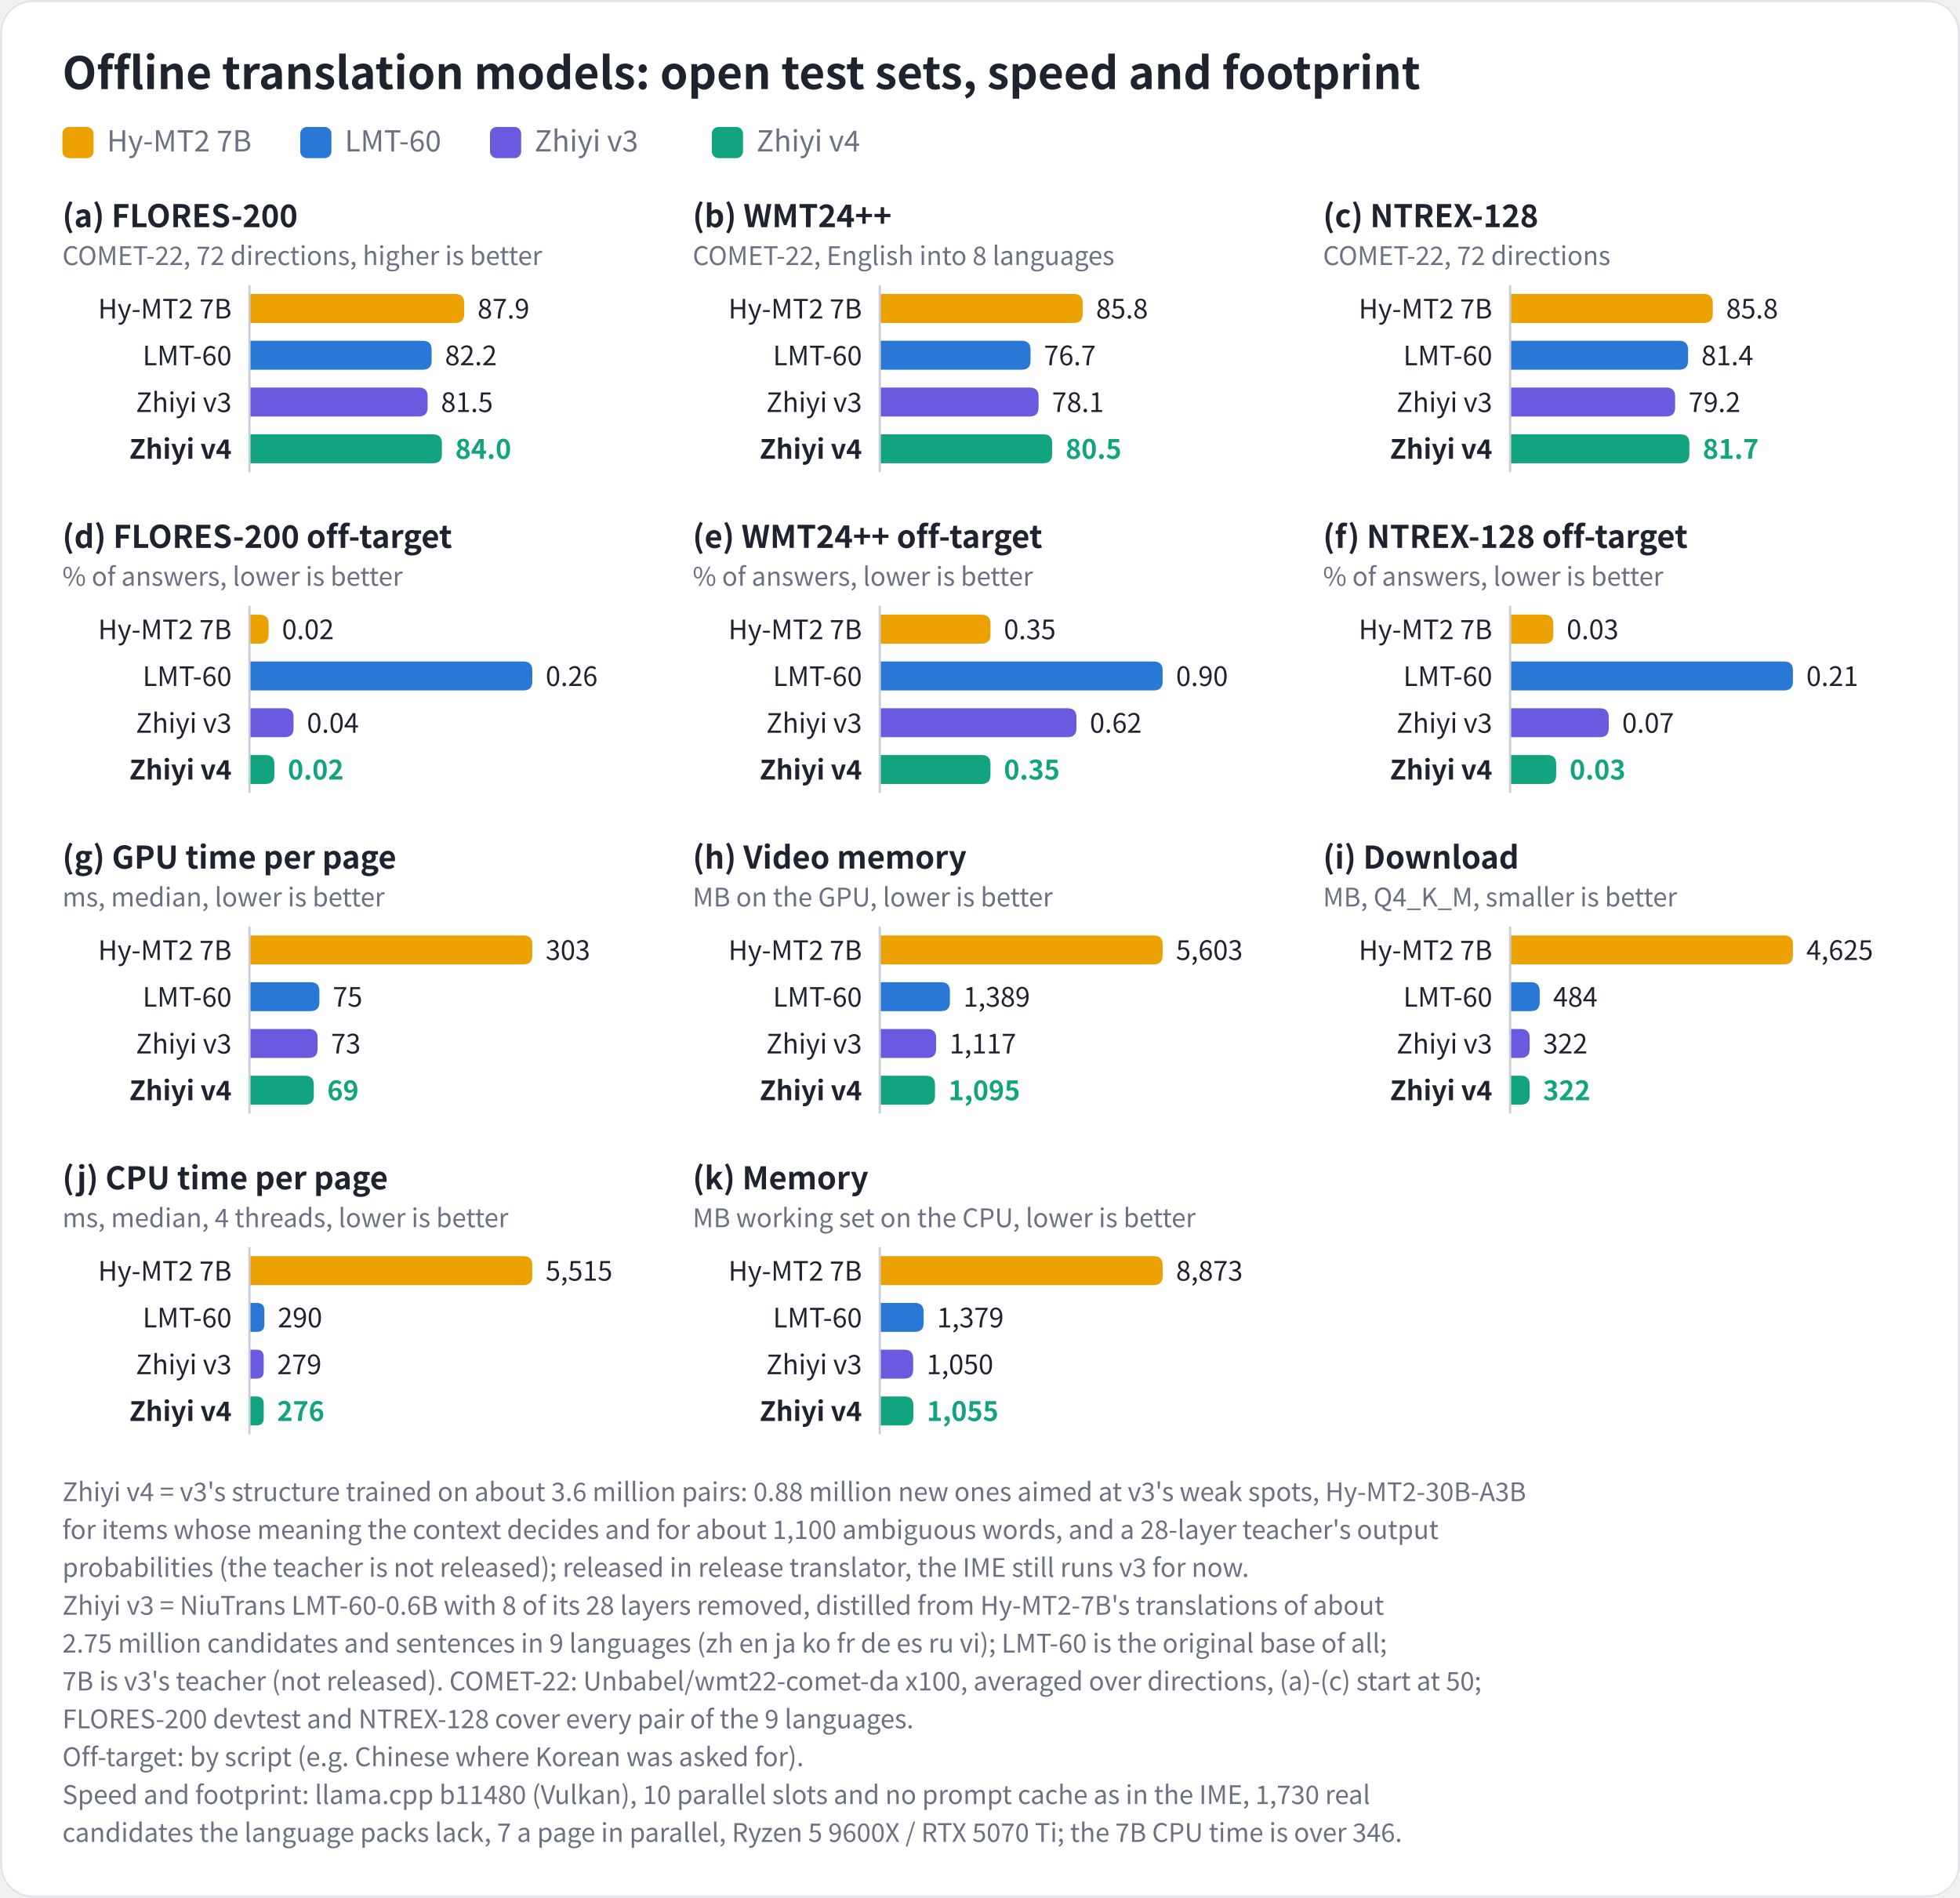
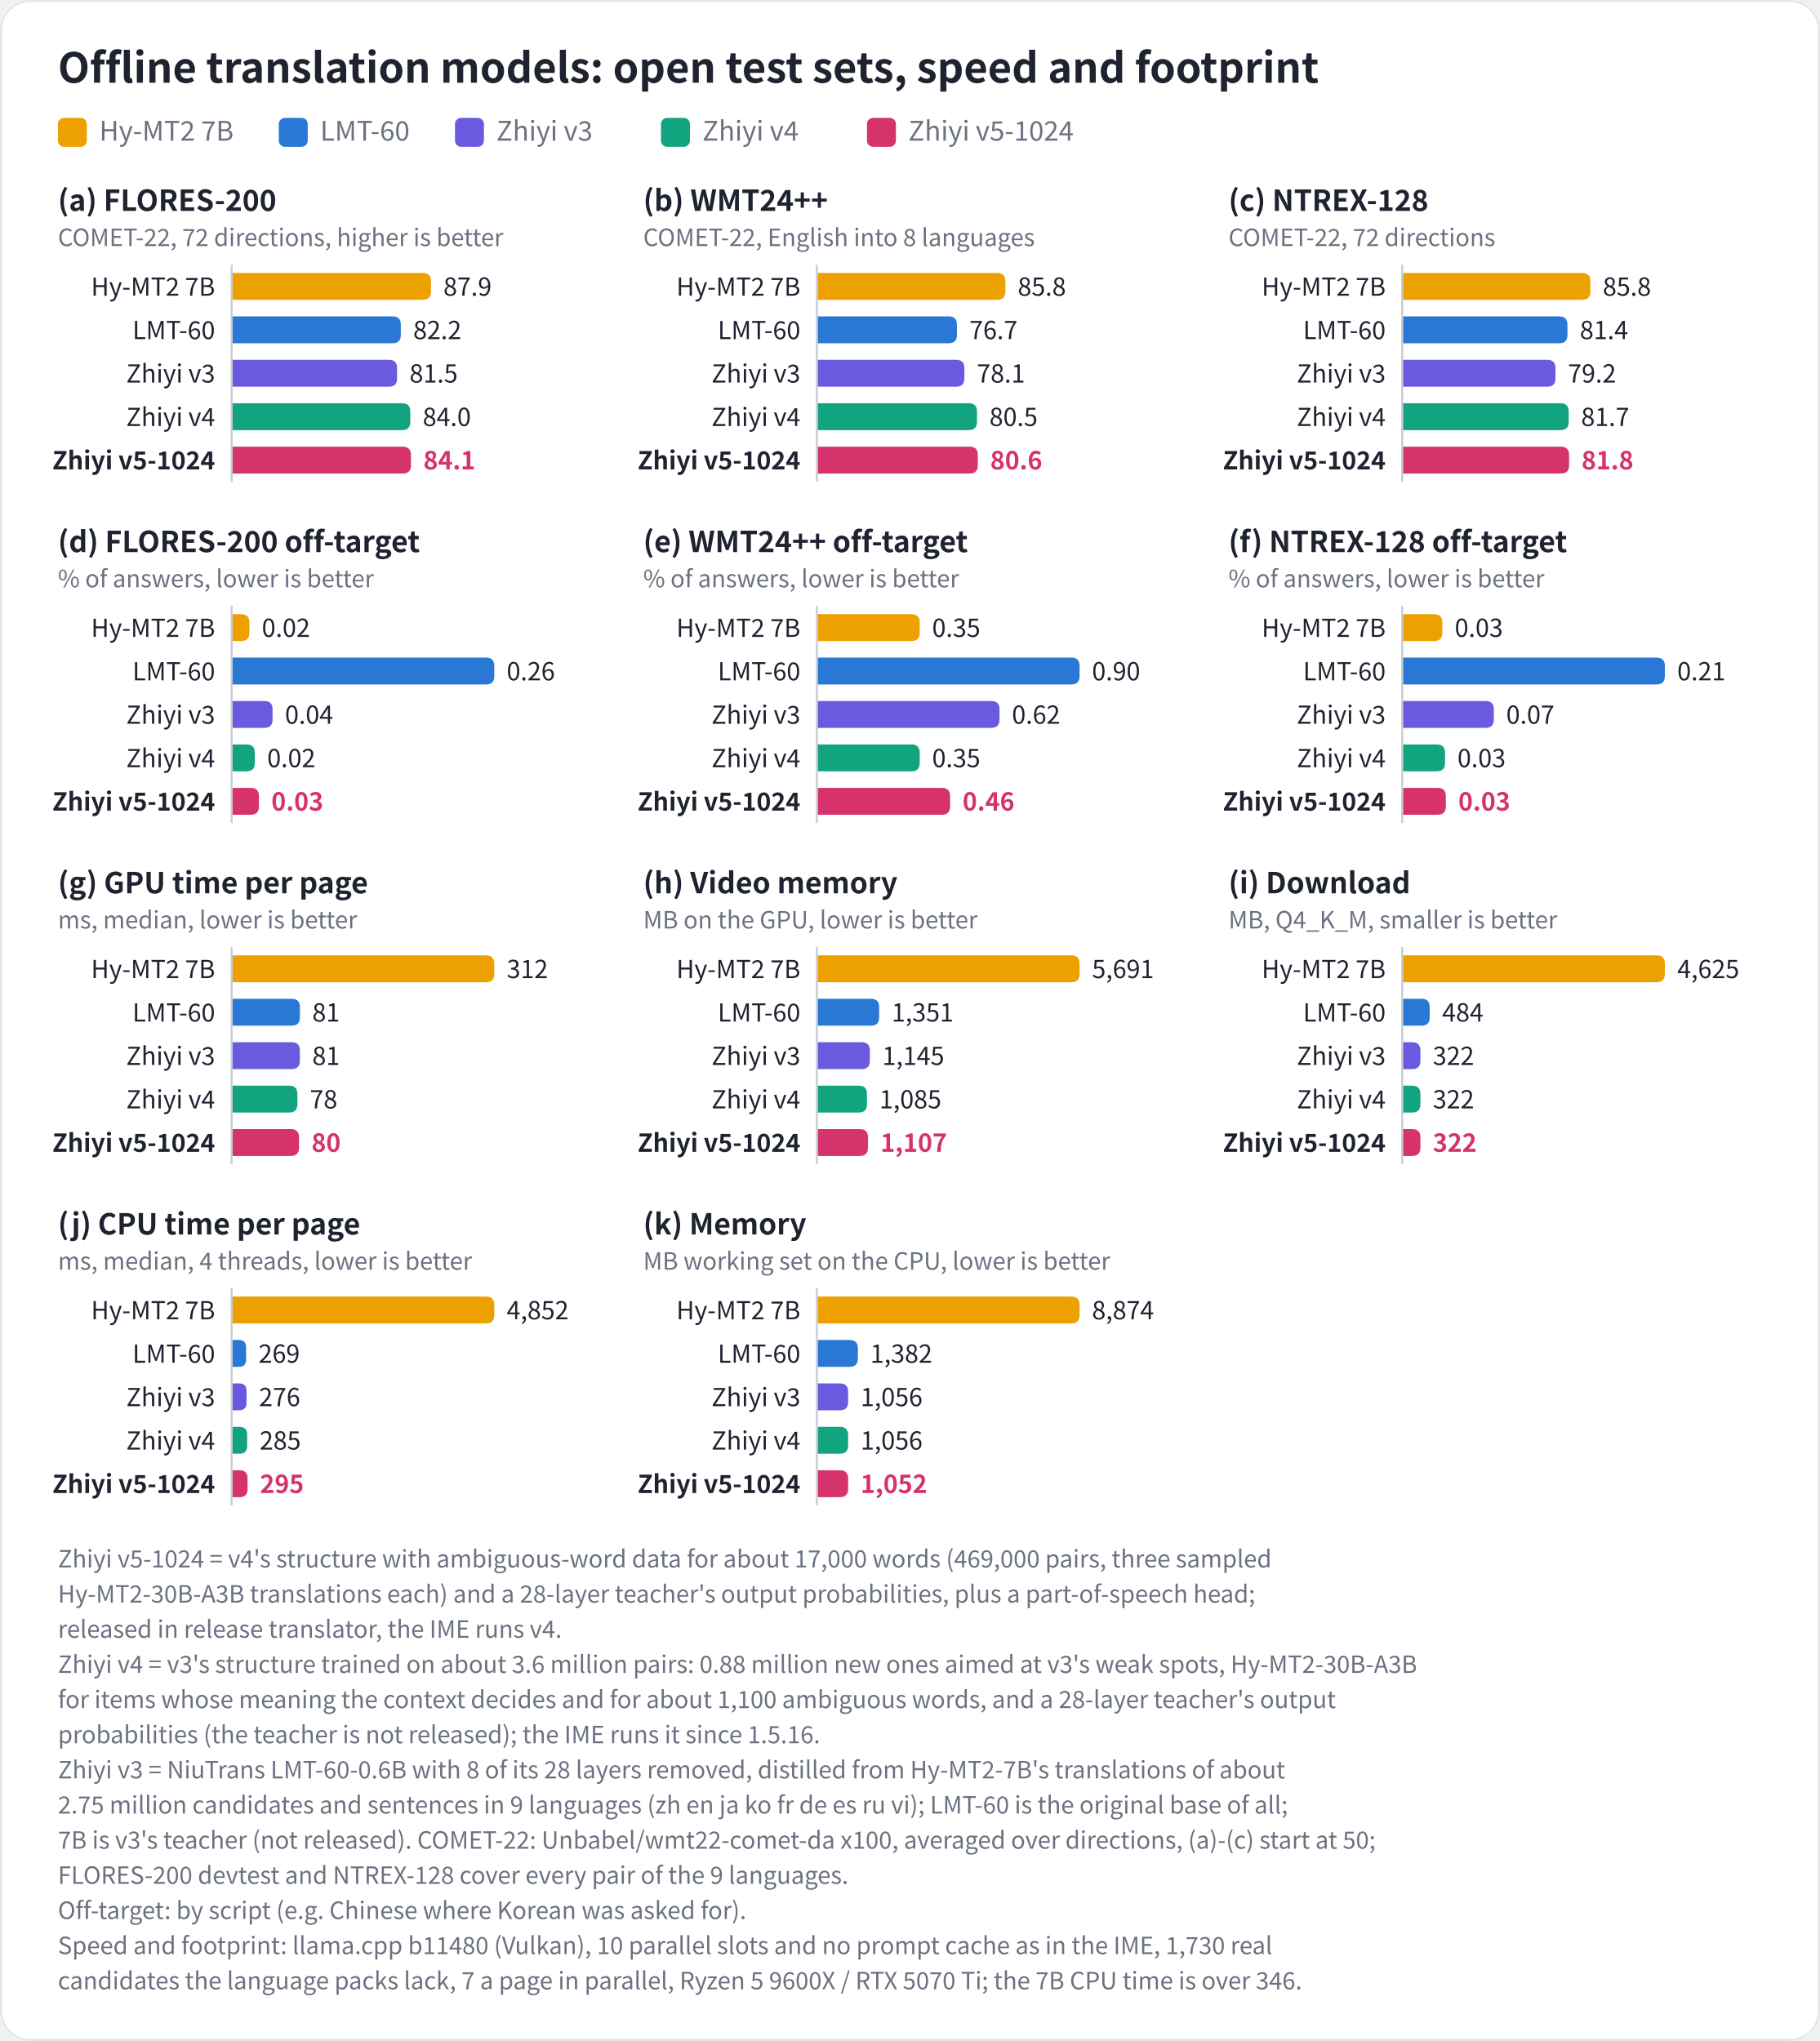
- <svg xmlns="http://www.w3.org/2000/svg" width="880" height="852" viewBox="0 0 880 852" font-family="'Microsoft YaHei','PingFang SC','Noto Sans CJK SC','Segoe UI',sans-serif">
-   <rect width="880" height="852" rx="14" fill="#FFFFFF" />
-   <rect x="0.5" y="0.5" width="879" height="851" rx="14" fill="none" stroke="#E3E5EB" />
+ <svg xmlns="http://www.w3.org/2000/svg" width="880" height="987" viewBox="0 0 880 987" font-family="'Microsoft YaHei','PingFang SC','Noto Sans CJK SC','Segoe UI',sans-serif">
+   <rect width="880" height="987" rx="14" fill="#FFFFFF" />
+   <rect x="0.5" y="0.5" width="879" height="986" rx="14" fill="none" stroke="#E3E5EB" />
  <text x="28" y="40" font-size="20" font-weight="700" fill="#1F2330">Offline translation models: open test sets, speed and footprint</text>
  <rect x="28" y="57" width="14" height="14" rx="3" fill="#EDA100" />
  <text x="48" y="68" font-size="13" fill="#6B7180">Hy-MT2 7B</text>
  <rect x="134.8" y="57" width="14" height="14" rx="3" fill="#2A78D6" />
  <text x="154.8" y="68" font-size="13" fill="#6B7180">LMT-60</text>
  <rect x="220.0" y="57" width="14" height="14" rx="3" fill="#6A5AE0" />
  <text x="240.0" y="68" font-size="13" fill="#6B7180">Zhiyi v3</text>
  <rect x="319.6" y="57" width="14" height="14" rx="3" fill="#12A37F" />
  <text x="339.6" y="68" font-size="13" fill="#6B7180">Zhiyi v4</text>
+   <rect x="419.2" y="57" width="14" height="14" rx="3" fill="#D6336C" />
+   <text x="439.2" y="68" font-size="13" fill="#6B7180">Zhiyi v5-1024</text>
  <text x="28" y="102" font-size="14" font-weight="700" fill="#1F2330">(a) FLORES-200</text>
  <text x="28" y="119" font-size="11.5" fill="#6B7180">COMET-22, 72 directions, higher is better</text>
  <text x="104" y="143" font-size="12" text-anchor="end" font-weight="400" fill="#1F2330">Hy-MT2 7B</text>
  <path d="M112,132 H204.4 Q208.4,132 208.4,136.0 V141.0 Q208.4,145 204.4,145 H112 Z" fill="#EDA100" />
  <text x="214.4" y="143" font-size="12" font-weight="400" fill="#1F2330">87.9</text>
  <text x="104" y="164" font-size="12" text-anchor="end" font-weight="400" fill="#1F2330">LMT-60</text>
  <path d="M112,153 H189.8 Q193.8,153 193.8,157.0 V162.0 Q193.8,166 189.8,166 H112 Z" fill="#2A78D6" />
  <text x="199.8" y="164" font-size="12" font-weight="400" fill="#1F2330">82.2</text>
  <text x="104" y="185" font-size="12" text-anchor="end" font-weight="400" fill="#1F2330">Zhiyi v3</text>
  <path d="M112,174 H188.0 Q192.0,174 192.0,178.0 V183.0 Q192.0,187 188.0,187 H112 Z" fill="#6A5AE0" />
  <text x="198.0" y="185" font-size="12" font-weight="400" fill="#1F2330">81.5</text>
-   <text x="104" y="206" font-size="12" text-anchor="end" font-weight="700" fill="#1F2330">Zhiyi v4</text>
+   <text x="104" y="206" font-size="12" text-anchor="end" font-weight="400" fill="#1F2330">Zhiyi v4</text>
  <path d="M112,195 H194.4 Q198.4,195 198.4,199.0 V204.0 Q198.4,208 194.4,208 H112 Z" fill="#12A37F" />
-   <text x="204.4" y="206" font-size="12" font-weight="700" fill="#12A37F">84.0</text>
-   <line x1="112" y1="128" x2="112" y2="212" stroke="#C9CDD6" />
+   <text x="204.4" y="206" font-size="12" font-weight="400" fill="#1F2330">84.0</text>
+   <text x="104" y="227" font-size="12" text-anchor="end" font-weight="700" fill="#1F2330">Zhiyi v5-1024</text>
+   <path d="M112,216 H194.7 Q198.7,216 198.7,220.0 V225.0 Q198.7,229 194.7,229 H112 Z" fill="#D6336C" />
+   <text x="204.7" y="227" font-size="12" font-weight="700" fill="#D6336C">84.1</text>
+   <line x1="112" y1="128" x2="112" y2="233" stroke="#C9CDD6" />
  <text x="311" y="102" font-size="14" font-weight="700" fill="#1F2330">(b) WMT24++</text>
  <text x="311" y="119" font-size="11.5" fill="#6B7180">COMET-22, English into 8 languages</text>
  <text x="387" y="143" font-size="12" text-anchor="end" font-weight="400" fill="#1F2330">Hy-MT2 7B</text>
  <path d="M395,132 H482.1 Q486.1,132 486.1,136.0 V141.0 Q486.1,145 482.1,145 H395 Z" fill="#EDA100" />
  <text x="492.1" y="143" font-size="12" font-weight="400" fill="#1F2330">85.8</text>
  <text x="387" y="164" font-size="12" text-anchor="end" font-weight="400" fill="#1F2330">LMT-60</text>
  <path d="M395,153 H458.7 Q462.7,153 462.7,157.0 V162.0 Q462.7,166 458.7,166 H395 Z" fill="#2A78D6" />
  <text x="468.7" y="164" font-size="12" font-weight="400" fill="#1F2330">76.7</text>
  <text x="387" y="185" font-size="12" text-anchor="end" font-weight="400" fill="#1F2330">Zhiyi v3</text>
  <path d="M395,174 H462.3 Q466.3,174 466.3,178.0 V183.0 Q466.3,187 462.3,187 H395 Z" fill="#6A5AE0" />
  <text x="472.3" y="185" font-size="12" font-weight="400" fill="#1F2330">78.1</text>
-   <text x="387" y="206" font-size="12" text-anchor="end" font-weight="700" fill="#1F2330">Zhiyi v4</text>
+   <text x="387" y="206" font-size="12" text-anchor="end" font-weight="400" fill="#1F2330">Zhiyi v4</text>
  <path d="M395,195 H468.4 Q472.4,195 472.4,199.0 V204.0 Q472.4,208 468.4,208 H395 Z" fill="#12A37F" />
-   <text x="478.4" y="206" font-size="12" font-weight="700" fill="#12A37F">80.5</text>
-   <line x1="395" y1="128" x2="395" y2="212" stroke="#C9CDD6" />
+   <text x="478.4" y="206" font-size="12" font-weight="400" fill="#1F2330">80.5</text>
+   <text x="387" y="227" font-size="12" text-anchor="end" font-weight="700" fill="#1F2330">Zhiyi v5-1024</text>
+   <path d="M395,216 H468.8 Q472.8,216 472.8,220.0 V225.0 Q472.8,229 468.8,229 H395 Z" fill="#D6336C" />
+   <text x="478.8" y="227" font-size="12" font-weight="700" fill="#D6336C">80.6</text>
+   <line x1="395" y1="128" x2="395" y2="233" stroke="#C9CDD6" />
  <text x="594" y="102" font-size="14" font-weight="700" fill="#1F2330">(c) NTREX-128</text>
  <text x="594" y="119" font-size="11.5" fill="#6B7180">COMET-22, 72 directions</text>
  <text x="670" y="143" font-size="12" text-anchor="end" font-weight="400" fill="#1F2330">Hy-MT2 7B</text>
  <path d="M678,132 H765.0 Q769.0,132 769.0,136.0 V141.0 Q769.0,145 765.0,145 H678 Z" fill="#EDA100" />
  <text x="775.0" y="143" font-size="12" font-weight="400" fill="#1F2330">85.8</text>
  <text x="670" y="164" font-size="12" text-anchor="end" font-weight="400" fill="#1F2330">LMT-60</text>
  <path d="M678,153 H753.9 Q757.9,153 757.9,157.0 V162.0 Q757.9,166 753.9,166 H678 Z" fill="#2A78D6" />
  <text x="763.9" y="164" font-size="12" font-weight="400" fill="#1F2330">81.4</text>
  <text x="670" y="185" font-size="12" text-anchor="end" font-weight="400" fill="#1F2330">Zhiyi v3</text>
  <path d="M678,174 H748.1 Q752.1,174 752.1,178.0 V183.0 Q752.1,187 748.1,187 H678 Z" fill="#6A5AE0" />
  <text x="758.1" y="185" font-size="12" font-weight="400" fill="#1F2330">79.2</text>
-   <text x="670" y="206" font-size="12" text-anchor="end" font-weight="700" fill="#1F2330">Zhiyi v4</text>
+   <text x="670" y="206" font-size="12" text-anchor="end" font-weight="400" fill="#1F2330">Zhiyi v4</text>
  <path d="M678,195 H754.5 Q758.5,195 758.5,199.0 V204.0 Q758.5,208 754.5,208 H678 Z" fill="#12A37F" />
-   <text x="764.5" y="206" font-size="12" font-weight="700" fill="#12A37F">81.7</text>
-   <line x1="678" y1="128" x2="678" y2="212" stroke="#C9CDD6" />
-   <text x="28" y="246" font-size="14" font-weight="700" fill="#1F2330">(d) FLORES-200 off-target</text>
-   <text x="28" y="263" font-size="11.5" fill="#6B7180">% of answers, lower is better</text>
-   <text x="104" y="287" font-size="12" text-anchor="end" font-weight="400" fill="#1F2330">Hy-MT2 7B</text>
-   <path d="M112,276 H116.6 Q120.6,276 120.6,280.0 V285.0 Q120.6,289 116.6,289 H112 Z" fill="#EDA100" />
-   <text x="126.6" y="287" font-size="12" font-weight="400" fill="#1F2330">0.02</text>
-   <text x="104" y="308" font-size="12" text-anchor="end" font-weight="400" fill="#1F2330">LMT-60</text>
-   <path d="M112,297 H235.0 Q239.0,297 239.0,301.0 V306.0 Q239.0,310 235.0,310 H112 Z" fill="#2A78D6" />
-   <text x="245.0" y="308" font-size="12" font-weight="400" fill="#1F2330">0.26</text>
-   <text x="104" y="329" font-size="12" text-anchor="end" font-weight="400" fill="#1F2330">Zhiyi v3</text>
-   <path d="M112,318 H127.8 Q131.8,318 131.8,322.0 V327.0 Q131.8,331 127.8,331 H112 Z" fill="#6A5AE0" />
-   <text x="137.8" y="329" font-size="12" font-weight="400" fill="#1F2330">0.04</text>
-   <text x="104" y="350" font-size="12" text-anchor="end" font-weight="700" fill="#1F2330">Zhiyi v4</text>
-   <path d="M112,339 H119.2 Q123.2,339 123.2,343.0 V348.0 Q123.2,352 119.2,352 H112 Z" fill="#12A37F" />
-   <text x="129.2" y="350" font-size="12" font-weight="700" fill="#12A37F">0.02</text>
-   <line x1="112" y1="272" x2="112" y2="356" stroke="#C9CDD6" />
-   <text x="311" y="246" font-size="14" font-weight="700" fill="#1F2330">(e) WMT24++ off-target</text>
-   <text x="311" y="263" font-size="11.5" fill="#6B7180">% of answers, lower is better</text>
-   <text x="387" y="287" font-size="12" text-anchor="end" font-weight="400" fill="#1F2330">Hy-MT2 7B</text>
-   <path d="M395,276 H440.7 Q444.7,276 444.7,280.0 V285.0 Q444.7,289 440.7,289 H395 Z" fill="#EDA100" />
-   <text x="450.7" y="287" font-size="12" font-weight="400" fill="#1F2330">0.35</text>
-   <text x="387" y="308" font-size="12" text-anchor="end" font-weight="400" fill="#1F2330">LMT-60</text>
-   <path d="M395,297 H518.0 Q522.0,297 522.0,301.0 V306.0 Q522.0,310 518.0,310 H395 Z" fill="#2A78D6" />
-   <text x="528.0" y="308" font-size="12" font-weight="400" fill="#1F2330">0.90</text>
-   <text x="387" y="329" font-size="12" text-anchor="end" font-weight="400" fill="#1F2330">Zhiyi v3</text>
-   <path d="M395,318 H479.3 Q483.3,318 483.3,322.0 V327.0 Q483.3,331 479.3,331 H395 Z" fill="#6A5AE0" />
-   <text x="489.3" y="329" font-size="12" font-weight="400" fill="#1F2330">0.62</text>
-   <text x="387" y="350" font-size="12" text-anchor="end" font-weight="700" fill="#1F2330">Zhiyi v4</text>
-   <path d="M395,339 H440.7 Q444.7,339 444.7,343.0 V348.0 Q444.7,352 440.7,352 H395 Z" fill="#12A37F" />
-   <text x="450.7" y="350" font-size="12" font-weight="700" fill="#12A37F">0.35</text>
-   <line x1="395" y1="272" x2="395" y2="356" stroke="#C9CDD6" />
-   <text x="594" y="246" font-size="14" font-weight="700" fill="#1F2330">(f) NTREX-128 off-target</text>
-   <text x="594" y="263" font-size="11.5" fill="#6B7180">% of answers, lower is better</text>
-   <text x="670" y="287" font-size="12" text-anchor="end" font-weight="400" fill="#1F2330">Hy-MT2 7B</text>
-   <path d="M678,276 H693.4 Q697.4,276 697.4,280.0 V285.0 Q697.4,289 693.4,289 H678 Z" fill="#EDA100" />
-   <text x="703.4" y="287" font-size="12" font-weight="400" fill="#1F2330">0.03</text>
-   <text x="670" y="308" font-size="12" text-anchor="end" font-weight="400" fill="#1F2330">LMT-60</text>
-   <path d="M678,297 H801.0 Q805.0,297 805.0,301.0 V306.0 Q805.0,310 801.0,310 H678 Z" fill="#2A78D6" />
-   <text x="811.0" y="308" font-size="12" font-weight="400" fill="#1F2330">0.21</text>
-   <text x="670" y="329" font-size="12" text-anchor="end" font-weight="400" fill="#1F2330">Zhiyi v3</text>
-   <path d="M678,318 H718.3 Q722.3,318 722.3,322.0 V327.0 Q722.3,331 718.3,331 H678 Z" fill="#6A5AE0" />
-   <text x="728.3" y="329" font-size="12" font-weight="400" fill="#1F2330">0.07</text>
-   <text x="670" y="350" font-size="12" text-anchor="end" font-weight="700" fill="#1F2330">Zhiyi v4</text>
-   <path d="M678,339 H694.7 Q698.7,339 698.7,343.0 V348.0 Q698.7,352 694.7,352 H678 Z" fill="#12A37F" />
-   <text x="704.7" y="350" font-size="12" font-weight="700" fill="#12A37F">0.03</text>
-   <line x1="678" y1="272" x2="678" y2="356" stroke="#C9CDD6" />
-   <text x="28" y="390" font-size="14" font-weight="700" fill="#1F2330">(g) GPU time per page</text>
-   <text x="28" y="407" font-size="11.5" fill="#6B7180">ms, median, lower is better</text>
-   <text x="104" y="431" font-size="12" text-anchor="end" font-weight="400" fill="#1F2330">Hy-MT2 7B</text>
-   <path d="M112,420 H235.0 Q239.0,420 239.0,424.0 V429.0 Q239.0,433 235.0,433 H112 Z" fill="#EDA100" />
-   <text x="245.0" y="431" font-size="12" font-weight="400" fill="#1F2330">303</text>
-   <text x="104" y="452" font-size="12" text-anchor="end" font-weight="400" fill="#1F2330">LMT-60</text>
-   <path d="M112,441 H139.4 Q143.4,441 143.4,445.0 V450.0 Q143.4,454 139.4,454 H112 Z" fill="#2A78D6" />
-   <text x="149.4" y="452" font-size="12" font-weight="400" fill="#1F2330">75</text>
-   <text x="104" y="473" font-size="12" text-anchor="end" font-weight="400" fill="#1F2330">Zhiyi v3</text>
-   <path d="M112,462 H138.6 Q142.6,462 142.6,466.0 V471.0 Q142.6,475 138.6,475 H112 Z" fill="#6A5AE0" />
-   <text x="148.6" y="473" font-size="12" font-weight="400" fill="#1F2330">73</text>
-   <text x="104" y="494" font-size="12" text-anchor="end" font-weight="700" fill="#1F2330">Zhiyi v4</text>
-   <path d="M112,483 H136.9 Q140.9,483 140.9,487.0 V492.0 Q140.9,496 136.9,496 H112 Z" fill="#12A37F" />
-   <text x="146.9" y="494" font-size="12" font-weight="700" fill="#12A37F">69</text>
-   <line x1="112" y1="416" x2="112" y2="500" stroke="#C9CDD6" />
-   <text x="311" y="390" font-size="14" font-weight="700" fill="#1F2330">(h) Video memory</text>
-   <text x="311" y="407" font-size="11.5" fill="#6B7180">MB on the GPU, lower is better</text>
-   <text x="387" y="431" font-size="12" text-anchor="end" font-weight="400" fill="#1F2330">Hy-MT2 7B</text>
-   <path d="M395,420 H518.0 Q522.0,420 522.0,424.0 V429.0 Q522.0,433 518.0,433 H395 Z" fill="#EDA100" />
-   <text x="528.0" y="431" font-size="12" font-weight="400" fill="#1F2330">5,603</text>
-   <text x="387" y="452" font-size="12" text-anchor="end" font-weight="400" fill="#1F2330">LMT-60</text>
-   <path d="M395,441 H422.5 Q426.5,441 426.5,445.0 V450.0 Q426.5,454 422.5,454 H395 Z" fill="#2A78D6" />
-   <text x="432.5" y="452" font-size="12" font-weight="400" fill="#1F2330">1,389</text>
-   <text x="387" y="473" font-size="12" text-anchor="end" font-weight="400" fill="#1F2330">Zhiyi v3</text>
-   <path d="M395,462 H416.3 Q420.3,462 420.3,466.0 V471.0 Q420.3,475 416.3,475 H395 Z" fill="#6A5AE0" />
-   <text x="426.3" y="473" font-size="12" font-weight="400" fill="#1F2330">1,117</text>
-   <text x="387" y="494" font-size="12" text-anchor="end" font-weight="700" fill="#1F2330">Zhiyi v4</text>
-   <path d="M395,483 H415.8 Q419.8,483 419.8,487.0 V492.0 Q419.8,496 415.8,496 H395 Z" fill="#12A37F" />
-   <text x="425.8" y="494" font-size="12" font-weight="700" fill="#12A37F">1,095</text>
-   <line x1="395" y1="416" x2="395" y2="500" stroke="#C9CDD6" />
-   <text x="594" y="390" font-size="14" font-weight="700" fill="#1F2330">(i) Download</text>
-   <text x="594" y="407" font-size="11.5" fill="#6B7180">MB, Q4_K_M, smaller is better</text>
-   <text x="670" y="431" font-size="12" text-anchor="end" font-weight="400" fill="#1F2330">Hy-MT2 7B</text>
-   <path d="M678,420 H801.0 Q805.0,420 805.0,424.0 V429.0 Q805.0,433 801.0,433 H678 Z" fill="#EDA100" />
-   <text x="811.0" y="431" font-size="12" font-weight="400" fill="#1F2330">4,625</text>
-   <text x="670" y="452" font-size="12" text-anchor="end" font-weight="400" fill="#1F2330">LMT-60</text>
-   <path d="M678,441 H687.3 Q691.3,441 691.3,445.0 V450.0 Q691.3,454 687.3,454 H678 Z" fill="#2A78D6" />
-   <text x="697.3" y="452" font-size="12" font-weight="400" fill="#1F2330">484</text>
-   <text x="670" y="473" font-size="12" text-anchor="end" font-weight="400" fill="#1F2330">Zhiyi v3</text>
-   <path d="M678,462 H682.8 Q686.8,462 686.8,466.0 V471.0 Q686.8,475 682.8,475 H678 Z" fill="#6A5AE0" />
-   <text x="692.8" y="473" font-size="12" font-weight="400" fill="#1F2330">322</text>
-   <text x="670" y="494" font-size="12" text-anchor="end" font-weight="700" fill="#1F2330">Zhiyi v4</text>
-   <path d="M678,483 H682.8 Q686.8,483 686.8,487.0 V492.0 Q686.8,496 682.8,496 H678 Z" fill="#12A37F" />
-   <text x="692.8" y="494" font-size="12" font-weight="700" fill="#12A37F">322</text>
-   <line x1="678" y1="416" x2="678" y2="500" stroke="#C9CDD6" />
-   <text x="28" y="534" font-size="14" font-weight="700" fill="#1F2330">(j) CPU time per page</text>
-   <text x="28" y="551" font-size="11.5" fill="#6B7180">ms, median, 4 threads, lower is better</text>
-   <text x="104" y="575" font-size="12" text-anchor="end" font-weight="400" fill="#1F2330">Hy-MT2 7B</text>
-   <path d="M112,564 H235.0 Q239.0,564 239.0,568.0 V573.0 Q239.0,577 235.0,577 H112 Z" fill="#EDA100" />
-   <text x="245.0" y="575" font-size="12" font-weight="400" fill="#1F2330">5,515</text>
-   <text x="104" y="596" font-size="12" text-anchor="end" font-weight="400" fill="#1F2330">LMT-60</text>
-   <path d="M112,585 H115.3 Q118.7,585 118.7,588.3 V594.7 Q118.7,598 115.3,598 H112 Z" fill="#2A78D6" />
-   <text x="124.7" y="596" font-size="12" font-weight="400" fill="#1F2330">290</text>
-   <text x="104" y="617" font-size="12" text-anchor="end" font-weight="400" fill="#1F2330">Zhiyi v3</text>
-   <path d="M112,606 H115.2 Q118.4,606 118.4,609.2 V615.8 Q118.4,619 115.2,619 H112 Z" fill="#6A5AE0" />
-   <text x="124.4" y="617" font-size="12" font-weight="400" fill="#1F2330">279</text>
-   <text x="104" y="638" font-size="12" text-anchor="end" font-weight="700" fill="#1F2330">Zhiyi v4</text>
-   <path d="M112,627 H115.2 Q118.4,627 118.4,630.2 V636.8 Q118.4,640 115.2,640 H112 Z" fill="#12A37F" />
-   <text x="124.4" y="638" font-size="12" font-weight="700" fill="#12A37F">276</text>
-   <line x1="112" y1="560" x2="112" y2="644" stroke="#C9CDD6" />
-   <text x="311" y="534" font-size="14" font-weight="700" fill="#1F2330">(k) Memory</text>
-   <text x="311" y="551" font-size="11.5" fill="#6B7180">MB working set on the CPU, lower is better</text>
-   <text x="387" y="575" font-size="12" text-anchor="end" font-weight="400" fill="#1F2330">Hy-MT2 7B</text>
-   <path d="M395,564 H518.0 Q522.0,564 522.0,568.0 V573.0 Q522.0,577 518.0,577 H395 Z" fill="#EDA100" />
-   <text x="528.0" y="575" font-size="12" font-weight="400" fill="#1F2330">8,873</text>
-   <text x="387" y="596" font-size="12" text-anchor="end" font-weight="400" fill="#1F2330">LMT-60</text>
-   <path d="M395,585 H410.7 Q414.7,585 414.7,589.0 V594.0 Q414.7,598 410.7,598 H395 Z" fill="#2A78D6" />
-   <text x="420.7" y="596" font-size="12" font-weight="400" fill="#1F2330">1,379</text>
-   <text x="387" y="617" font-size="12" text-anchor="end" font-weight="400" fill="#1F2330">Zhiyi v3</text>
-   <path d="M395,606 H406.0 Q410.0,606 410.0,610.0 V615.0 Q410.0,619 406.0,619 H395 Z" fill="#6A5AE0" />
-   <text x="416.0" y="617" font-size="12" font-weight="400" fill="#1F2330">1,050</text>
-   <text x="387" y="638" font-size="12" text-anchor="end" font-weight="700" fill="#1F2330">Zhiyi v4</text>
-   <path d="M395,627 H406.1 Q410.1,627 410.1,631.0 V636.0 Q410.1,640 406.1,640 H395 Z" fill="#12A37F" />
-   <text x="416.1" y="638" font-size="12" font-weight="700" fill="#12A37F">1,055</text>
-   <line x1="395" y1="560" x2="395" y2="644" stroke="#C9CDD6" />
-   <text x="28" y="674" font-size="11.5" fill="#6B7180">Zhiyi v4 = v3's structure trained on about 3.6 million pairs: 0.88 million new ones aimed at v3's weak spots, Hy-MT2-30B-A3B</text>
-   <text x="28" y="691" font-size="11.5" fill="#6B7180">for items whose meaning the context decides and for about 1,100 ambiguous words, and a 28-layer teacher's output</text>
-   <text x="28" y="708" font-size="11.5" fill="#6B7180">probabilities (the teacher is not released); released in release translator, the IME still runs v3 for now.</text>
-   <text x="28" y="725" font-size="11.5" fill="#6B7180">Zhiyi v3 = NiuTrans LMT-60-0.6B with 8 of its 28 layers removed, distilled from Hy-MT2-7B's translations of about</text>
-   <text x="28" y="742" font-size="11.5" fill="#6B7180">2.75 million candidates and sentences in 9 languages (zh en ja ko fr de es ru vi); LMT-60 is the original base of all;</text>
-   <text x="28" y="759" font-size="11.5" fill="#6B7180">7B is v3's teacher (not released). COMET-22: Unbabel/wmt22-comet-da x100, averaged over directions, (a)-(c) start at 50;</text>
-   <text x="28" y="776" font-size="11.5" fill="#6B7180">FLORES-200 devtest and NTREX-128 cover every pair of the 9 languages.</text>
-   <text x="28" y="793" font-size="11.5" fill="#6B7180">Off-target: by script (e.g. Chinese where Korean was asked for).</text>
-   <text x="28" y="810" font-size="11.5" fill="#6B7180">Speed and footprint: llama.cpp b11480 (Vulkan), 10 parallel slots and no prompt cache as in the IME, 1,730 real</text>
-   <text x="28" y="827" font-size="11.5" fill="#6B7180">candidates the language packs lack, 7 a page in parallel, Ryzen 5 9600X / RTX 5070 Ti; the 7B CPU time is over 346.</text>
+   <text x="764.5" y="206" font-size="12" font-weight="400" fill="#1F2330">81.7</text>
+   <text x="670" y="227" font-size="12" text-anchor="end" font-weight="700" fill="#1F2330">Zhiyi v5-1024</text>
+   <path d="M678,216 H754.7 Q758.7,216 758.7,220.0 V225.0 Q758.7,229 754.7,229 H678 Z" fill="#D6336C" />
+   <text x="764.7" y="227" font-size="12" font-weight="700" fill="#D6336C">81.8</text>
+   <line x1="678" y1="128" x2="678" y2="233" stroke="#C9CDD6" />
+   <text x="28" y="267" font-size="14" font-weight="700" fill="#1F2330">(d) FLORES-200 off-target</text>
+   <text x="28" y="284" font-size="11.5" fill="#6B7180">% of answers, lower is better</text>
+   <text x="104" y="308" font-size="12" text-anchor="end" font-weight="400" fill="#1F2330">Hy-MT2 7B</text>
+   <path d="M112,297 H116.6 Q120.6,297 120.6,301.0 V306.0 Q120.6,310 116.6,310 H112 Z" fill="#EDA100" />
+   <text x="126.6" y="308" font-size="12" font-weight="400" fill="#1F2330">0.02</text>
+   <text x="104" y="329" font-size="12" text-anchor="end" font-weight="400" fill="#1F2330">LMT-60</text>
+   <path d="M112,318 H235.0 Q239.0,318 239.0,322.0 V327.0 Q239.0,331 235.0,331 H112 Z" fill="#2A78D6" />
+   <text x="245.0" y="329" font-size="12" font-weight="400" fill="#1F2330">0.26</text>
+   <text x="104" y="350" font-size="12" text-anchor="end" font-weight="400" fill="#1F2330">Zhiyi v3</text>
+   <path d="M112,339 H127.8 Q131.8,339 131.8,343.0 V348.0 Q131.8,352 127.8,352 H112 Z" fill="#6A5AE0" />
+   <text x="137.8" y="350" font-size="12" font-weight="400" fill="#1F2330">0.04</text>
+   <text x="104" y="371" font-size="12" text-anchor="end" font-weight="400" fill="#1F2330">Zhiyi v4</text>
+   <path d="M112,360 H119.2 Q123.2,360 123.2,364.0 V369.0 Q123.2,373 119.2,373 H112 Z" fill="#12A37F" />
+   <text x="129.2" y="371" font-size="12" font-weight="400" fill="#1F2330">0.02</text>
+   <text x="104" y="392" font-size="12" text-anchor="end" font-weight="700" fill="#1F2330">Zhiyi v5-1024</text>
+   <path d="M112,381 H121.2 Q125.2,381 125.2,385.0 V390.0 Q125.2,394 121.2,394 H112 Z" fill="#D6336C" />
+   <text x="131.2" y="392" font-size="12" font-weight="700" fill="#D6336C">0.03</text>
+   <line x1="112" y1="293" x2="112" y2="398" stroke="#C9CDD6" />
+   <text x="311" y="267" font-size="14" font-weight="700" fill="#1F2330">(e) WMT24++ off-target</text>
+   <text x="311" y="284" font-size="11.5" fill="#6B7180">% of answers, lower is better</text>
+   <text x="387" y="308" font-size="12" text-anchor="end" font-weight="400" fill="#1F2330">Hy-MT2 7B</text>
+   <path d="M395,297 H440.7 Q444.7,297 444.7,301.0 V306.0 Q444.7,310 440.7,310 H395 Z" fill="#EDA100" />
+   <text x="450.7" y="308" font-size="12" font-weight="400" fill="#1F2330">0.35</text>
+   <text x="387" y="329" font-size="12" text-anchor="end" font-weight="400" fill="#1F2330">LMT-60</text>
+   <path d="M395,318 H518.0 Q522.0,318 522.0,322.0 V327.0 Q522.0,331 518.0,331 H395 Z" fill="#2A78D6" />
+   <text x="528.0" y="329" font-size="12" font-weight="400" fill="#1F2330">0.90</text>
+   <text x="387" y="350" font-size="12" text-anchor="end" font-weight="400" fill="#1F2330">Zhiyi v3</text>
+   <path d="M395,339 H479.3 Q483.3,339 483.3,343.0 V348.0 Q483.3,352 479.3,352 H395 Z" fill="#6A5AE0" />
+   <text x="489.3" y="350" font-size="12" font-weight="400" fill="#1F2330">0.62</text>
+   <text x="387" y="371" font-size="12" text-anchor="end" font-weight="400" fill="#1F2330">Zhiyi v4</text>
+   <path d="M395,360 H440.7 Q444.7,360 444.7,364.0 V369.0 Q444.7,373 440.7,373 H395 Z" fill="#12A37F" />
+   <text x="450.7" y="371" font-size="12" font-weight="400" fill="#1F2330">0.35</text>
+   <text x="387" y="392" font-size="12" text-anchor="end" font-weight="700" fill="#1F2330">Zhiyi v5-1024</text>
+   <path d="M395,381 H455.4 Q459.4,381 459.4,385.0 V390.0 Q459.4,394 455.4,394 H395 Z" fill="#D6336C" />
+   <text x="465.4" y="392" font-size="12" font-weight="700" fill="#D6336C">0.46</text>
+   <line x1="395" y1="293" x2="395" y2="398" stroke="#C9CDD6" />
+   <text x="594" y="267" font-size="14" font-weight="700" fill="#1F2330">(f) NTREX-128 off-target</text>
+   <text x="594" y="284" font-size="11.5" fill="#6B7180">% of answers, lower is better</text>
+   <text x="670" y="308" font-size="12" text-anchor="end" font-weight="400" fill="#1F2330">Hy-MT2 7B</text>
+   <path d="M678,297 H693.4 Q697.4,297 697.4,301.0 V306.0 Q697.4,310 693.4,310 H678 Z" fill="#EDA100" />
+   <text x="703.4" y="308" font-size="12" font-weight="400" fill="#1F2330">0.03</text>
+   <text x="670" y="329" font-size="12" text-anchor="end" font-weight="400" fill="#1F2330">LMT-60</text>
+   <path d="M678,318 H801.0 Q805.0,318 805.0,322.0 V327.0 Q805.0,331 801.0,331 H678 Z" fill="#2A78D6" />
+   <text x="811.0" y="329" font-size="12" font-weight="400" fill="#1F2330">0.21</text>
+   <text x="670" y="350" font-size="12" text-anchor="end" font-weight="400" fill="#1F2330">Zhiyi v3</text>
+   <path d="M678,339 H718.3 Q722.3,339 722.3,343.0 V348.0 Q722.3,352 718.3,352 H678 Z" fill="#6A5AE0" />
+   <text x="728.3" y="350" font-size="12" font-weight="400" fill="#1F2330">0.07</text>
+   <text x="670" y="371" font-size="12" text-anchor="end" font-weight="400" fill="#1F2330">Zhiyi v4</text>
+   <path d="M678,360 H694.7 Q698.7,360 698.7,364.0 V369.0 Q698.7,373 694.7,373 H678 Z" fill="#12A37F" />
+   <text x="704.7" y="371" font-size="12" font-weight="400" fill="#1F2330">0.03</text>
+   <text x="670" y="392" font-size="12" text-anchor="end" font-weight="700" fill="#1F2330">Zhiyi v5-1024</text>
+   <path d="M678,381 H695.1 Q699.1,381 699.1,385.0 V390.0 Q699.1,394 695.1,394 H678 Z" fill="#D6336C" />
+   <text x="705.1" y="392" font-size="12" font-weight="700" fill="#D6336C">0.03</text>
+   <line x1="678" y1="293" x2="678" y2="398" stroke="#C9CDD6" />
+   <text x="28" y="432" font-size="14" font-weight="700" fill="#1F2330">(g) GPU time per page</text>
+   <text x="28" y="449" font-size="11.5" fill="#6B7180">ms, median, lower is better</text>
+   <text x="104" y="473" font-size="12" text-anchor="end" font-weight="400" fill="#1F2330">Hy-MT2 7B</text>
+   <path d="M112,462 H235.0 Q239.0,462 239.0,466.0 V471.0 Q239.0,475 235.0,475 H112 Z" fill="#EDA100" />
+   <text x="245.0" y="473" font-size="12" font-weight="400" fill="#1F2330">312</text>
+   <text x="104" y="494" font-size="12" text-anchor="end" font-weight="400" fill="#1F2330">LMT-60</text>
+   <path d="M112,483 H141.0 Q145.0,483 145.0,487.0 V492.0 Q145.0,496 141.0,496 H112 Z" fill="#2A78D6" />
+   <text x="151.0" y="494" font-size="12" font-weight="400" fill="#1F2330">81</text>
+   <text x="104" y="515" font-size="12" text-anchor="end" font-weight="400" fill="#1F2330">Zhiyi v3</text>
+   <path d="M112,504 H141.0 Q145.0,504 145.0,508.0 V513.0 Q145.0,517 141.0,517 H112 Z" fill="#6A5AE0" />
+   <text x="151.0" y="515" font-size="12" font-weight="400" fill="#1F2330">81</text>
+   <text x="104" y="536" font-size="12" text-anchor="end" font-weight="400" fill="#1F2330">Zhiyi v4</text>
+   <path d="M112,525 H139.8 Q143.8,525 143.8,529.0 V534.0 Q143.8,538 139.8,538 H112 Z" fill="#12A37F" />
+   <text x="149.8" y="536" font-size="12" font-weight="400" fill="#1F2330">78</text>
+   <text x="104" y="557" font-size="12" text-anchor="end" font-weight="700" fill="#1F2330">Zhiyi v5-1024</text>
+   <path d="M112,546 H140.6 Q144.6,546 144.6,550.0 V555.0 Q144.6,559 140.6,559 H112 Z" fill="#D6336C" />
+   <text x="150.6" y="557" font-size="12" font-weight="700" fill="#D6336C">80</text>
+   <line x1="112" y1="458" x2="112" y2="563" stroke="#C9CDD6" />
+   <text x="311" y="432" font-size="14" font-weight="700" fill="#1F2330">(h) Video memory</text>
+   <text x="311" y="449" font-size="11.5" fill="#6B7180">MB on the GPU, lower is better</text>
+   <text x="387" y="473" font-size="12" text-anchor="end" font-weight="400" fill="#1F2330">Hy-MT2 7B</text>
+   <path d="M395,462 H518.0 Q522.0,462 522.0,466.0 V471.0 Q522.0,475 518.0,475 H395 Z" fill="#EDA100" />
+   <text x="528.0" y="473" font-size="12" font-weight="400" fill="#1F2330">5,691</text>
+   <text x="387" y="494" font-size="12" text-anchor="end" font-weight="400" fill="#1F2330">LMT-60</text>
+   <path d="M395,483 H421.1 Q425.1,483 425.1,487.0 V492.0 Q425.1,496 421.1,496 H395 Z" fill="#2A78D6" />
+   <text x="431.1" y="494" font-size="12" font-weight="400" fill="#1F2330">1,351</text>
+   <text x="387" y="515" font-size="12" text-anchor="end" font-weight="400" fill="#1F2330">Zhiyi v3</text>
+   <path d="M395,504 H416.6 Q420.6,504 420.6,508.0 V513.0 Q420.6,517 416.6,517 H395 Z" fill="#6A5AE0" />
+   <text x="426.6" y="515" font-size="12" font-weight="400" fill="#1F2330">1,145</text>
+   <text x="387" y="536" font-size="12" text-anchor="end" font-weight="400" fill="#1F2330">Zhiyi v4</text>
+   <path d="M395,525 H415.2 Q419.2,525 419.2,529.0 V534.0 Q419.2,538 415.2,538 H395 Z" fill="#12A37F" />
+   <text x="425.2" y="536" font-size="12" font-weight="400" fill="#1F2330">1,085</text>
+   <text x="387" y="557" font-size="12" text-anchor="end" font-weight="700" fill="#1F2330">Zhiyi v5-1024</text>
+   <path d="M395,546 H415.7 Q419.7,546 419.7,550.0 V555.0 Q419.7,559 415.7,559 H395 Z" fill="#D6336C" />
+   <text x="425.7" y="557" font-size="12" font-weight="700" fill="#D6336C">1,107</text>
+   <line x1="395" y1="458" x2="395" y2="563" stroke="#C9CDD6" />
+   <text x="594" y="432" font-size="14" font-weight="700" fill="#1F2330">(i) Download</text>
+   <text x="594" y="449" font-size="11.5" fill="#6B7180">MB, Q4_K_M, smaller is better</text>
+   <text x="670" y="473" font-size="12" text-anchor="end" font-weight="400" fill="#1F2330">Hy-MT2 7B</text>
+   <path d="M678,462 H801.0 Q805.0,462 805.0,466.0 V471.0 Q805.0,475 801.0,475 H678 Z" fill="#EDA100" />
+   <text x="811.0" y="473" font-size="12" font-weight="400" fill="#1F2330">4,625</text>
+   <text x="670" y="494" font-size="12" text-anchor="end" font-weight="400" fill="#1F2330">LMT-60</text>
+   <path d="M678,483 H687.3 Q691.3,483 691.3,487.0 V492.0 Q691.3,496 687.3,496 H678 Z" fill="#2A78D6" />
+   <text x="697.3" y="494" font-size="12" font-weight="400" fill="#1F2330">484</text>
+   <text x="670" y="515" font-size="12" text-anchor="end" font-weight="400" fill="#1F2330">Zhiyi v3</text>
+   <path d="M678,504 H682.8 Q686.8,504 686.8,508.0 V513.0 Q686.8,517 682.8,517 H678 Z" fill="#6A5AE0" />
+   <text x="692.8" y="515" font-size="12" font-weight="400" fill="#1F2330">322</text>
+   <text x="670" y="536" font-size="12" text-anchor="end" font-weight="400" fill="#1F2330">Zhiyi v4</text>
+   <path d="M678,525 H682.8 Q686.8,525 686.8,529.0 V534.0 Q686.8,538 682.8,538 H678 Z" fill="#12A37F" />
+   <text x="692.8" y="536" font-size="12" font-weight="400" fill="#1F2330">322</text>
+   <text x="670" y="557" font-size="12" text-anchor="end" font-weight="700" fill="#1F2330">Zhiyi v5-1024</text>
+   <path d="M678,546 H682.8 Q686.8,546 686.8,550.0 V555.0 Q686.8,559 682.8,559 H678 Z" fill="#D6336C" />
+   <text x="692.8" y="557" font-size="12" font-weight="700" fill="#D6336C">322</text>
+   <line x1="678" y1="458" x2="678" y2="563" stroke="#C9CDD6" />
+   <text x="28" y="597" font-size="14" font-weight="700" fill="#1F2330">(j) CPU time per page</text>
+   <text x="28" y="614" font-size="11.5" fill="#6B7180">ms, median, 4 threads, lower is better</text>
+   <text x="104" y="638" font-size="12" text-anchor="end" font-weight="400" fill="#1F2330">Hy-MT2 7B</text>
+   <path d="M112,627 H235.0 Q239.0,627 239.0,631.0 V636.0 Q239.0,640 235.0,640 H112 Z" fill="#EDA100" />
+   <text x="245.0" y="638" font-size="12" font-weight="400" fill="#1F2330">4,852</text>
+   <text x="104" y="659" font-size="12" text-anchor="end" font-weight="400" fill="#1F2330">LMT-60</text>
+   <path d="M112,648 H115.5 Q119.0,648 119.0,651.5 V657.5 Q119.0,661 115.5,661 H112 Z" fill="#2A78D6" />
+   <text x="125.0" y="659" font-size="12" font-weight="400" fill="#1F2330">269</text>
+   <text x="104" y="680" font-size="12" text-anchor="end" font-weight="400" fill="#1F2330">Zhiyi v3</text>
+   <path d="M112,669 H115.6 Q119.2,669 119.2,672.6 V678.4 Q119.2,682 115.6,682 H112 Z" fill="#6A5AE0" />
+   <text x="125.2" y="680" font-size="12" font-weight="400" fill="#1F2330">276</text>
+   <text x="104" y="701" font-size="12" text-anchor="end" font-weight="400" fill="#1F2330">Zhiyi v4</text>
+   <path d="M112,690 H115.7 Q119.5,690 119.5,693.7 V699.3 Q119.5,703 115.7,703 H112 Z" fill="#12A37F" />
+   <text x="125.5" y="701" font-size="12" font-weight="400" fill="#1F2330">285</text>
+   <text x="104" y="722" font-size="12" text-anchor="end" font-weight="700" fill="#1F2330">Zhiyi v5-1024</text>
+   <path d="M112,711 H115.9 Q119.7,711 119.7,714.9 V720.1 Q119.7,724 115.9,724 H112 Z" fill="#D6336C" />
+   <text x="125.7" y="722" font-size="12" font-weight="700" fill="#D6336C">295</text>
+   <line x1="112" y1="623" x2="112" y2="728" stroke="#C9CDD6" />
+   <text x="311" y="597" font-size="14" font-weight="700" fill="#1F2330">(k) Memory</text>
+   <text x="311" y="614" font-size="11.5" fill="#6B7180">MB working set on the CPU, lower is better</text>
+   <text x="387" y="638" font-size="12" text-anchor="end" font-weight="400" fill="#1F2330">Hy-MT2 7B</text>
+   <path d="M395,627 H518.0 Q522.0,627 522.0,631.0 V636.0 Q522.0,640 518.0,640 H395 Z" fill="#EDA100" />
+   <text x="528.0" y="638" font-size="12" font-weight="400" fill="#1F2330">8,874</text>
+   <text x="387" y="659" font-size="12" text-anchor="end" font-weight="400" fill="#1F2330">LMT-60</text>
+   <path d="M395,648 H410.8 Q414.8,648 414.8,652.0 V657.0 Q414.8,661 410.8,661 H395 Z" fill="#2A78D6" />
+   <text x="420.8" y="659" font-size="12" font-weight="400" fill="#1F2330">1,382</text>
+   <text x="387" y="680" font-size="12" text-anchor="end" font-weight="400" fill="#1F2330">Zhiyi v3</text>
+   <path d="M395,669 H406.1 Q410.1,669 410.1,673.0 V678.0 Q410.1,682 406.1,682 H395 Z" fill="#6A5AE0" />
+   <text x="416.1" y="680" font-size="12" font-weight="400" fill="#1F2330">1,056</text>
+   <text x="387" y="701" font-size="12" text-anchor="end" font-weight="400" fill="#1F2330">Zhiyi v4</text>
+   <path d="M395,690 H406.1 Q410.1,690 410.1,694.0 V699.0 Q410.1,703 406.1,703 H395 Z" fill="#12A37F" />
+   <text x="416.1" y="701" font-size="12" font-weight="400" fill="#1F2330">1,056</text>
+   <text x="387" y="722" font-size="12" text-anchor="end" font-weight="700" fill="#1F2330">Zhiyi v5-1024</text>
+   <path d="M395,711 H406.1 Q410.1,711 410.1,715.0 V720.0 Q410.1,724 406.1,724 H395 Z" fill="#D6336C" />
+   <text x="416.1" y="722" font-size="12" font-weight="700" fill="#D6336C">1,052</text>
+   <line x1="395" y1="623" x2="395" y2="728" stroke="#C9CDD6" />
+   <text x="28" y="758" font-size="11.5" fill="#6B7180">Zhiyi v5-1024 = v4's structure with ambiguous-word data for about 17,000 words (469,000 pairs, three sampled</text>
+   <text x="28" y="775" font-size="11.5" fill="#6B7180">Hy-MT2-30B-A3B translations each) and a 28-layer teacher's output probabilities, plus a part-of-speech head;</text>
+   <text x="28" y="792" font-size="11.5" fill="#6B7180">released in release translator, the IME runs v4.</text>
+   <text x="28" y="809" font-size="11.5" fill="#6B7180">Zhiyi v4 = v3's structure trained on about 3.6 million pairs: 0.88 million new ones aimed at v3's weak spots, Hy-MT2-30B-A3B</text>
+   <text x="28" y="826" font-size="11.5" fill="#6B7180">for items whose meaning the context decides and for about 1,100 ambiguous words, and a 28-layer teacher's output</text>
+   <text x="28" y="843" font-size="11.5" fill="#6B7180">probabilities (the teacher is not released); the IME runs it since 1.5.16.</text>
+   <text x="28" y="860" font-size="11.5" fill="#6B7180">Zhiyi v3 = NiuTrans LMT-60-0.6B with 8 of its 28 layers removed, distilled from Hy-MT2-7B's translations of about</text>
+   <text x="28" y="877" font-size="11.5" fill="#6B7180">2.75 million candidates and sentences in 9 languages (zh en ja ko fr de es ru vi); LMT-60 is the original base of all;</text>
+   <text x="28" y="894" font-size="11.5" fill="#6B7180">7B is v3's teacher (not released). COMET-22: Unbabel/wmt22-comet-da x100, averaged over directions, (a)-(c) start at 50;</text>
+   <text x="28" y="911" font-size="11.5" fill="#6B7180">FLORES-200 devtest and NTREX-128 cover every pair of the 9 languages.</text>
+   <text x="28" y="928" font-size="11.5" fill="#6B7180">Off-target: by script (e.g. Chinese where Korean was asked for).</text>
+   <text x="28" y="945" font-size="11.5" fill="#6B7180">Speed and footprint: llama.cpp b11480 (Vulkan), 10 parallel slots and no prompt cache as in the IME, 1,730 real</text>
+   <text x="28" y="962" font-size="11.5" fill="#6B7180">candidates the language packs lack, 7 a page in parallel, Ryzen 5 9600X / RTX 5070 Ti; the 7B CPU time is over 346.</text>
</svg>
